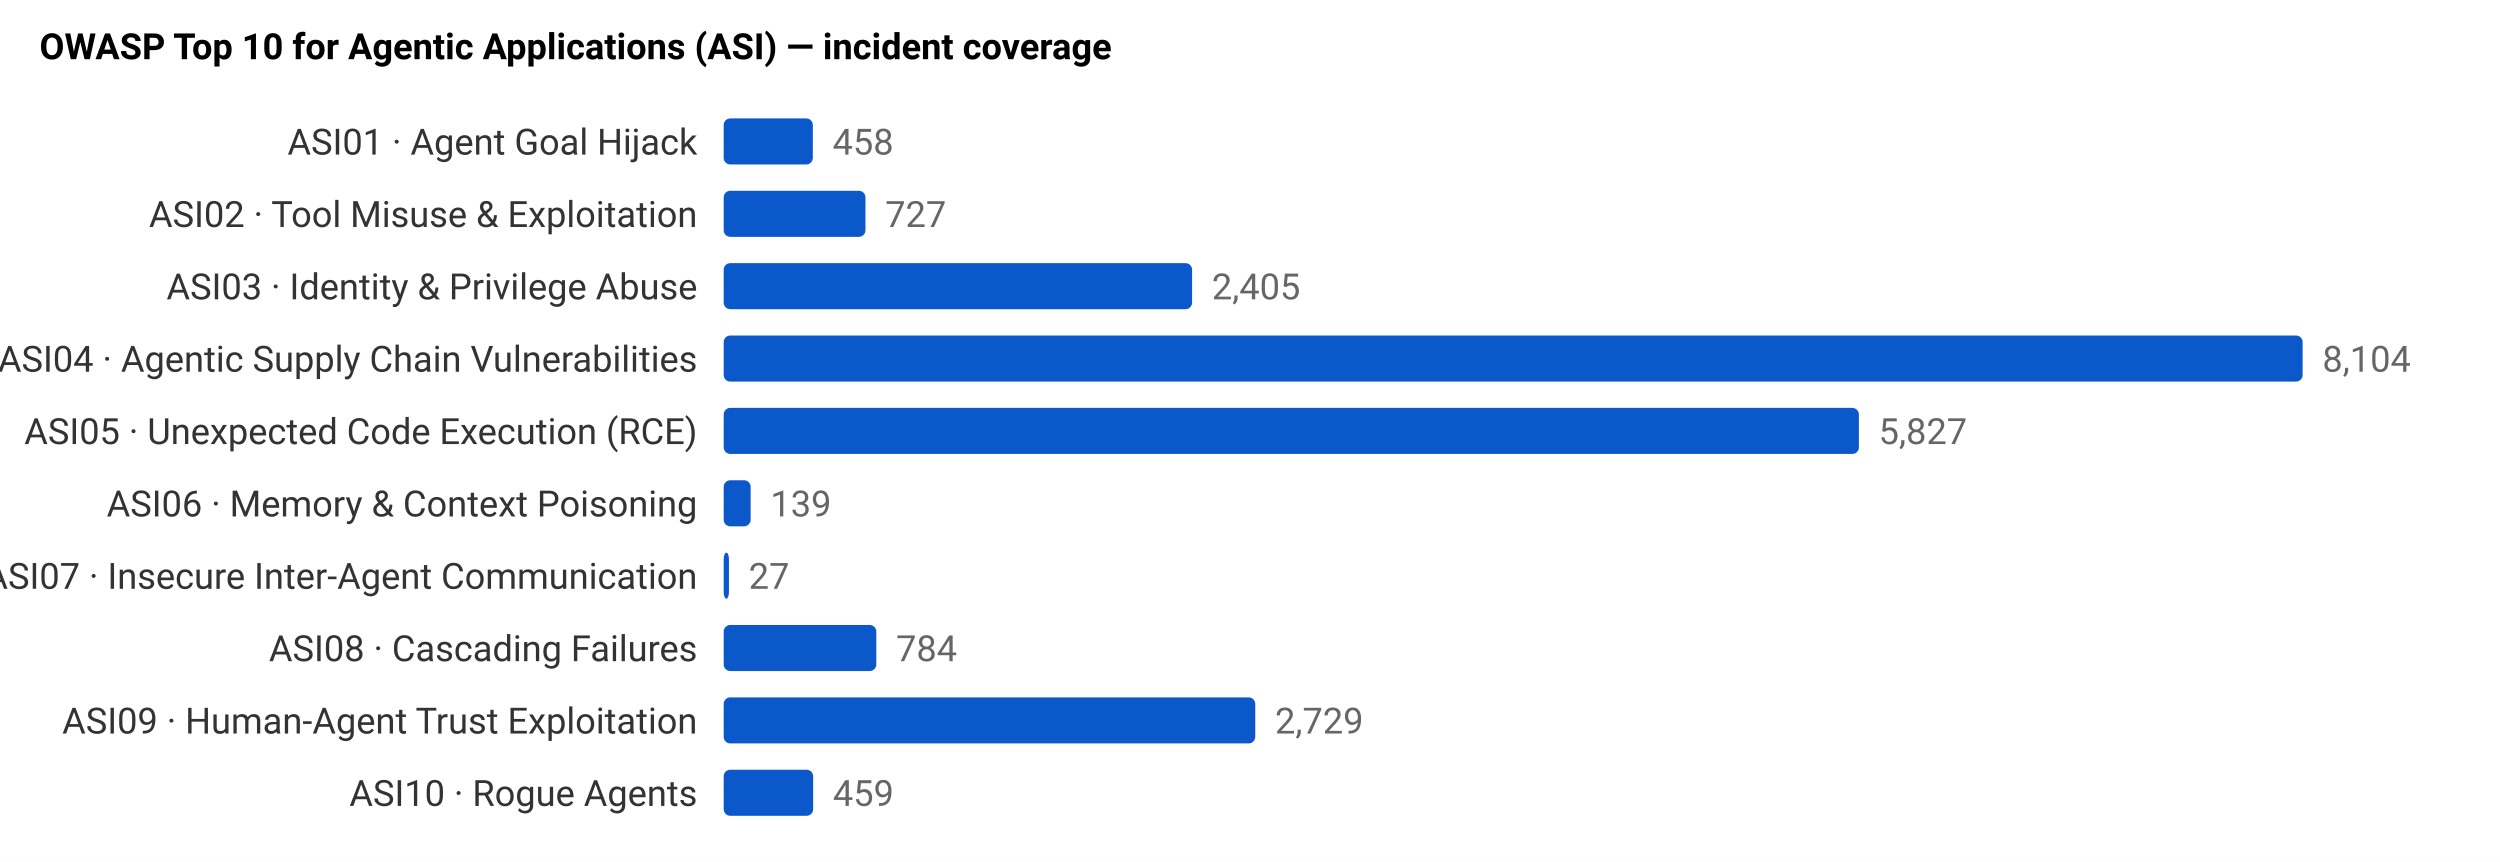
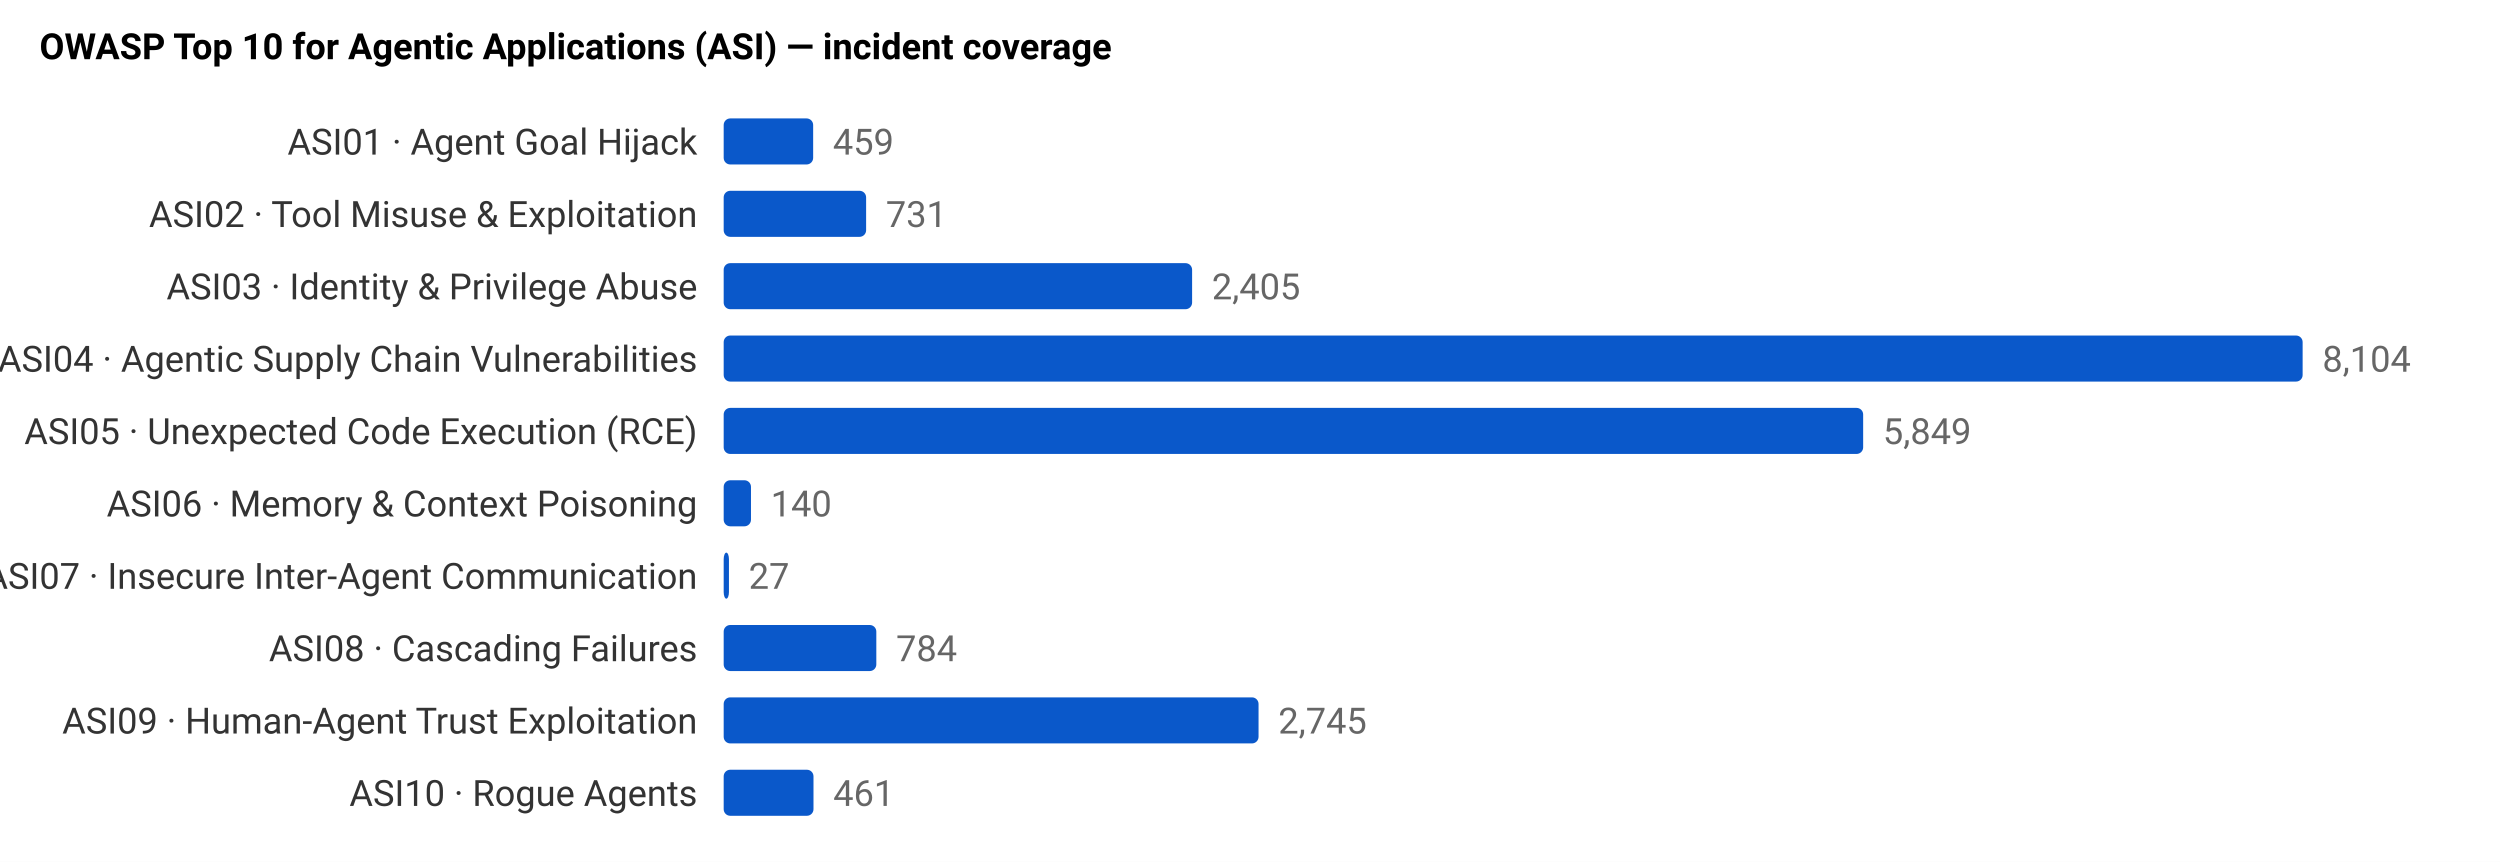
<svg xmlns="http://www.w3.org/2000/svg" viewBox="0 0 760 262" role="img" aria-label="OWASP Top 10 for Agentic Applications (ASI) — incident coverage" font-family="system-ui,-apple-system,Segoe UI,Roboto,sans-serif" font-size="11">
  <rect x="0" y="0" width="100%" height="100%" fill="white" />
  <text x="12" y="18" font-weight="600">OWASP Top 10 for Agentic Applications (ASI) — incident coverage</text>
  <text x="212" y="47" text-anchor="end" fill="#333">ASI01 · Agent Goal Hijack</text>
-   <rect x="220" y="36" width="27.1" height="14" fill="#0a58ca" rx="2" />
-   <text x="253.1" y="47" fill="#666">458</text>
+   <rect x="220" y="36" width="27.2" height="14" fill="#0a58ca" rx="2" />
+   <text x="253.2" y="47" fill="#666">459</text>
  <text x="212" y="69" text-anchor="end" fill="#333">ASI02 · Tool Misuse &amp; Exploitation</text>
-   <rect x="220" y="58" width="43.1" height="14" fill="#0a58ca" rx="2" />
-   <text x="269.1" y="69" fill="#666">727</text>
+   <rect x="220" y="58" width="43.3" height="14" fill="#0a58ca" rx="2" />
+   <text x="269.3" y="69" fill="#666">731</text>
  <text x="212" y="91" text-anchor="end" fill="#333">ASI03 · Identity &amp; Privilege Abuse</text>
  <rect x="220" y="80" width="142.4" height="14" fill="#0a58ca" rx="2" />
  <text x="368.4" y="91" fill="#666">2,405</text>
  <text x="212" y="113" text-anchor="end" fill="#333">ASI04 · Agentic Supply Chain Vulnerabilities</text>
  <rect x="220" y="102" width="480.0" height="14" fill="#0a58ca" rx="2" />
  <text x="706.0" y="113" fill="#666">8,104</text>
  <text x="212" y="135" text-anchor="end" fill="#333">ASI05 · Unexpected Code Execution (RCE)</text>
-   <rect x="220" y="124" width="345.1" height="14" fill="#0a58ca" rx="2" />
-   <text x="571.1" y="135" fill="#666">5,827</text>
+   <rect x="220" y="124" width="346.4" height="14" fill="#0a58ca" rx="2" />
+   <text x="572.4" y="135" fill="#666">5,849</text>
  <text x="212" y="157" text-anchor="end" fill="#333">ASI06 · Memory &amp; Context Poisoning</text>
-   <rect x="220" y="146" width="8.2" height="14" fill="#0a58ca" rx="2" />
-   <text x="234.2" y="157" fill="#666">139</text>
+   <rect x="220" y="146" width="8.3" height="14" fill="#0a58ca" rx="2" />
+   <text x="234.3" y="157" fill="#666">140</text>
  <text x="212" y="179" text-anchor="end" fill="#333">ASI07 · Insecure Inter-Agent Communication</text>
  <rect x="220" y="168" width="1.6" height="14" fill="#0a58ca" rx="2" />
  <text x="227.6" y="179" fill="#666">27</text>
  <text x="212" y="201" text-anchor="end" fill="#333">ASI08 · Cascading Failures</text>
  <rect x="220" y="190" width="46.4" height="14" fill="#0a58ca" rx="2" />
  <text x="272.4" y="201" fill="#666">784</text>
  <text x="212" y="223" text-anchor="end" fill="#333">ASI09 · Human-Agent Trust Exploitation</text>
-   <rect x="220" y="212" width="161.6" height="14" fill="#0a58ca" rx="2" />
-   <text x="387.6" y="223" fill="#666">2,729</text>
+   <rect x="220" y="212" width="162.6" height="14" fill="#0a58ca" rx="2" />
+   <text x="388.6" y="223" fill="#666">2,745</text>
  <text x="212" y="245" text-anchor="end" fill="#333">ASI10 · Rogue Agents</text>
-   <rect x="220" y="234" width="27.2" height="14" fill="#0a58ca" rx="2" />
-   <text x="253.2" y="245" fill="#666">459</text>
+   <rect x="220" y="234" width="27.3" height="14" fill="#0a58ca" rx="2" />
+   <text x="253.3" y="245" fill="#666">461</text>
</svg>
